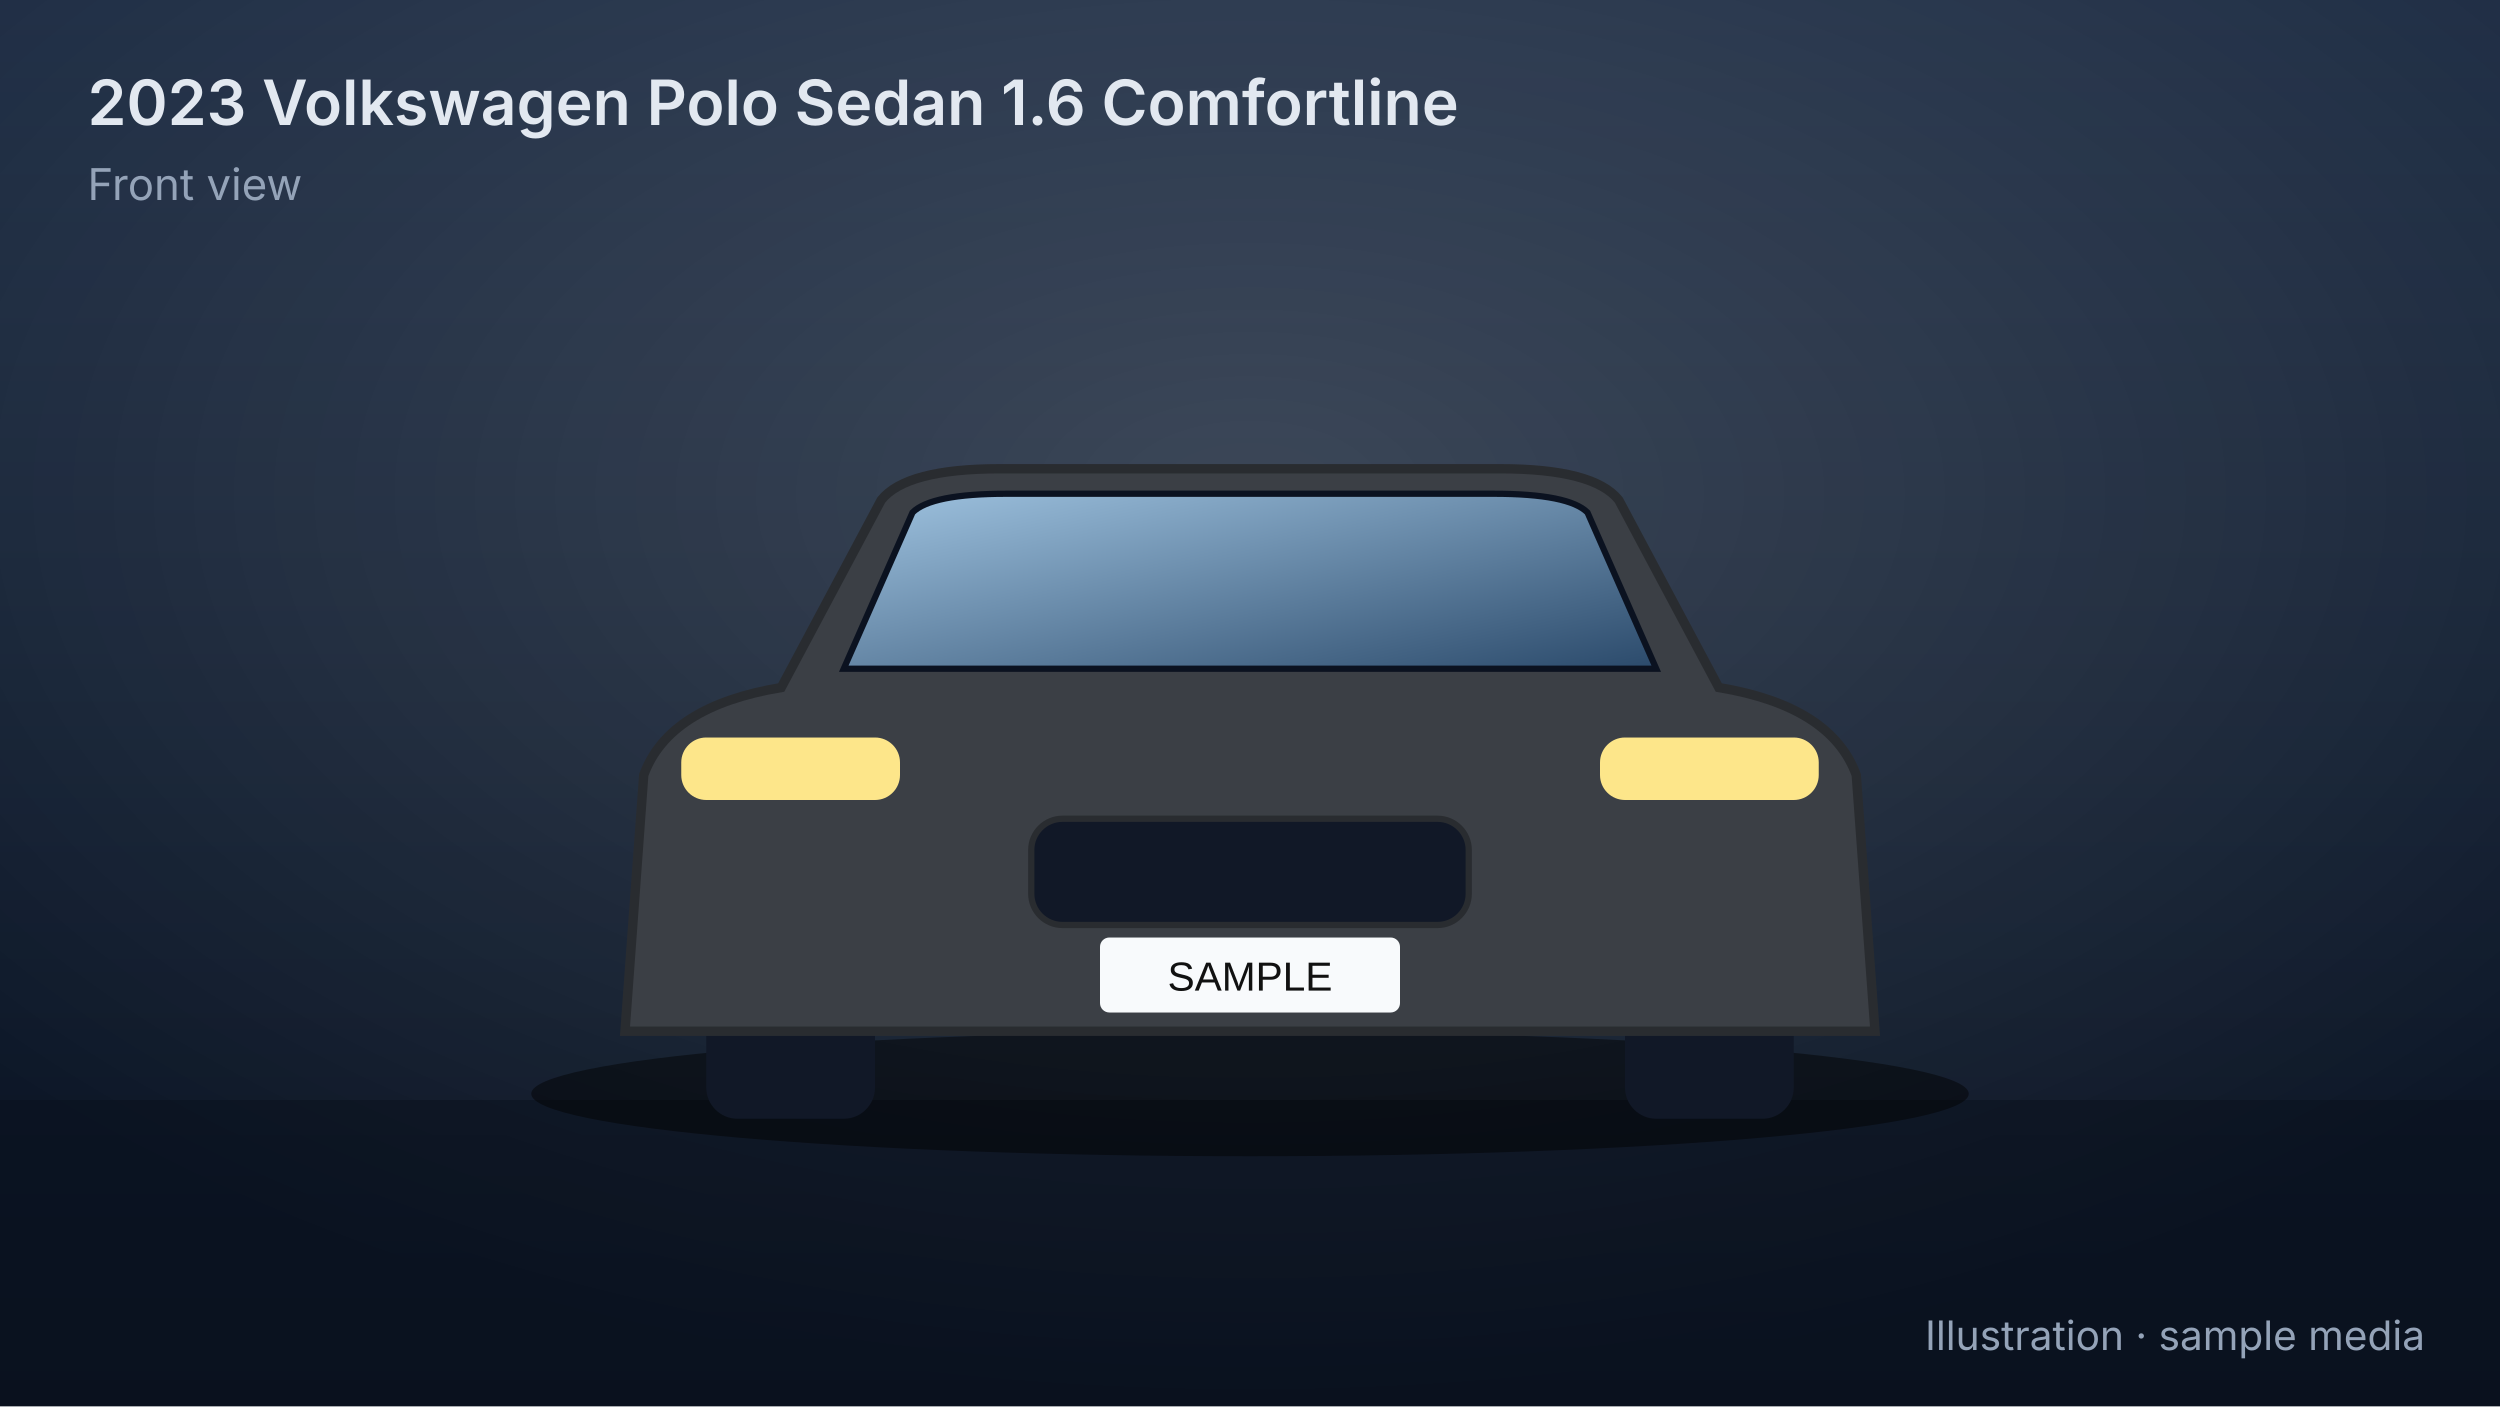
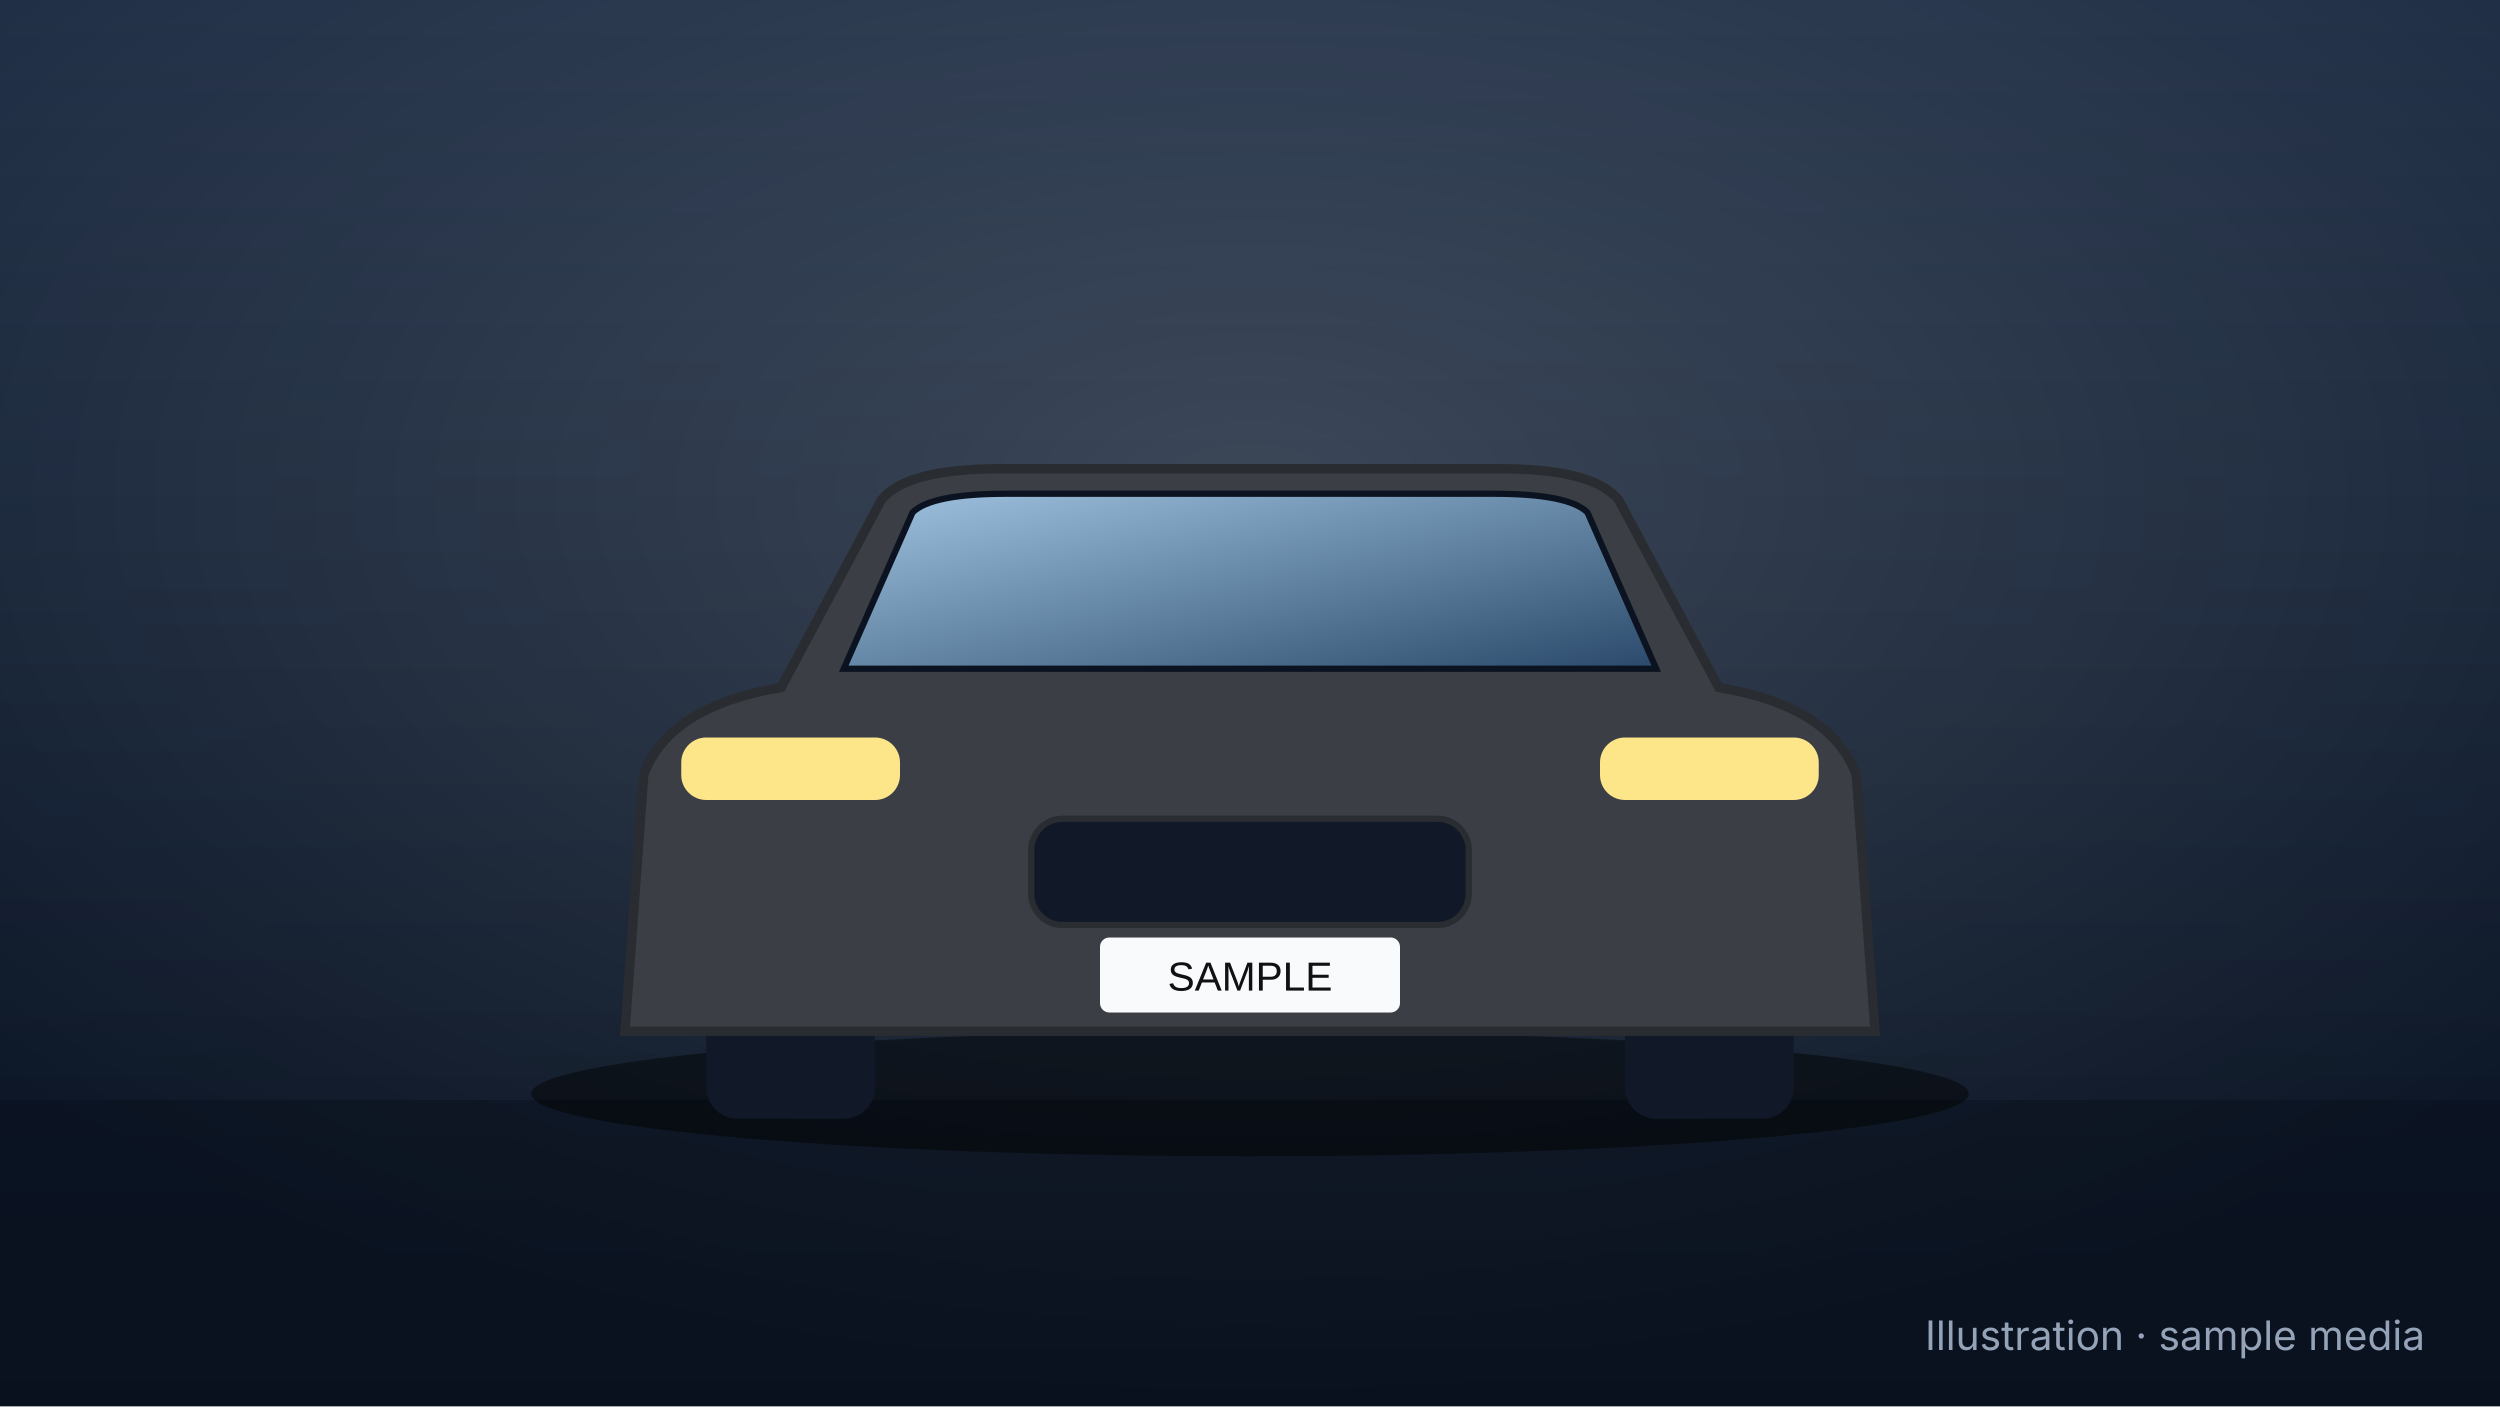
<svg xmlns="http://www.w3.org/2000/svg" viewBox="0 0 800 450" role="img" aria-label="2023 Volkswagen Polo Sedan 1.6 Comfortline (front, illustration)">
  <defs>
    <linearGradient id="bg" x1="0" y1="0" x2="0" y2="1">
      <stop offset="0" stop-color="#1e2d44" />
      <stop offset="0.62" stop-color="#0f1b2d" />
      <stop offset="1" stop-color="#0a1220" />
    </linearGradient>
    <radialGradient id="spot" cx="0.5" cy="0.35" r="0.65">
      <stop offset="0" stop-color="#ffffff" stop-opacity="0.16" />
      <stop offset="1" stop-color="#ffffff" stop-opacity="0" />
    </radialGradient>
    <linearGradient id="glass" x1="0" y1="0" x2="1" y2="1">
      <stop offset="0" stop-color="#9fc3e0" />
      <stop offset="1" stop-color="#2b4a6b" />
    </linearGradient>
  </defs>
  <rect width="800" height="450" fill="url(#bg)" />
  <rect width="800" height="450" fill="url(#spot)" />
  <rect y="352" width="800" height="98" fill="#09111d" opacity="0.55" />
  <ellipse cx="400" cy="350" rx="230" ry="20" fill="#000" opacity="0.45" />
  <rect x="226" y="318" width="54" height="40" rx="10" fill="#111827" />
  <rect x="520" y="318" width="54" height="40" rx="10" fill="#111827" />
  <path d="M200 330 L206 248 Q214 226 250 220 L282 160 Q290 150 320 150 L480 150 Q510 150 518 160 L550 220 Q586 226 594 248 L600 330 Z" fill="#3b3f45" stroke="#292c30" stroke-width="3" />
  <path d="M292 164 Q298 158 322 158 L478 158 Q502 158 508 164 L530 214 L270 214 Z" fill="url(#glass)" stroke="#0b1220" stroke-width="2" />
  <rect x="218" y="236" width="70" height="20" rx="8" fill="#fde68a" />
  <rect x="512" y="236" width="70" height="20" rx="8" fill="#fde68a" />
  <rect x="330" y="262" width="140" height="34" rx="10" fill="#111827" stroke="#292c30" stroke-width="2" />
  <rect x="352" y="300" width="96" height="24" rx="3" fill="#f8fafc" />
  <text x="400" y="317" text-anchor="middle" font-family="Arial" font-size="13" fill="#111">SAMPLE</text>
-   <text x="28" y="40" fill="#e2e8f0" font-family="Inter, Segoe UI, Arial, sans-serif" font-size="20" font-weight="600">2023 Volkswagen Polo Sedan 1.6 Comfortline</text>
-   <text x="28" y="64" fill="#94a3b8" font-family="Inter, Segoe UI, Arial, sans-serif" font-size="14">Front view</text>
  <text x="776" y="432" text-anchor="end" fill="#94a3b8" font-family="Inter, Segoe UI, Arial, sans-serif" font-size="13">Illustration · sample media</text>
</svg>
